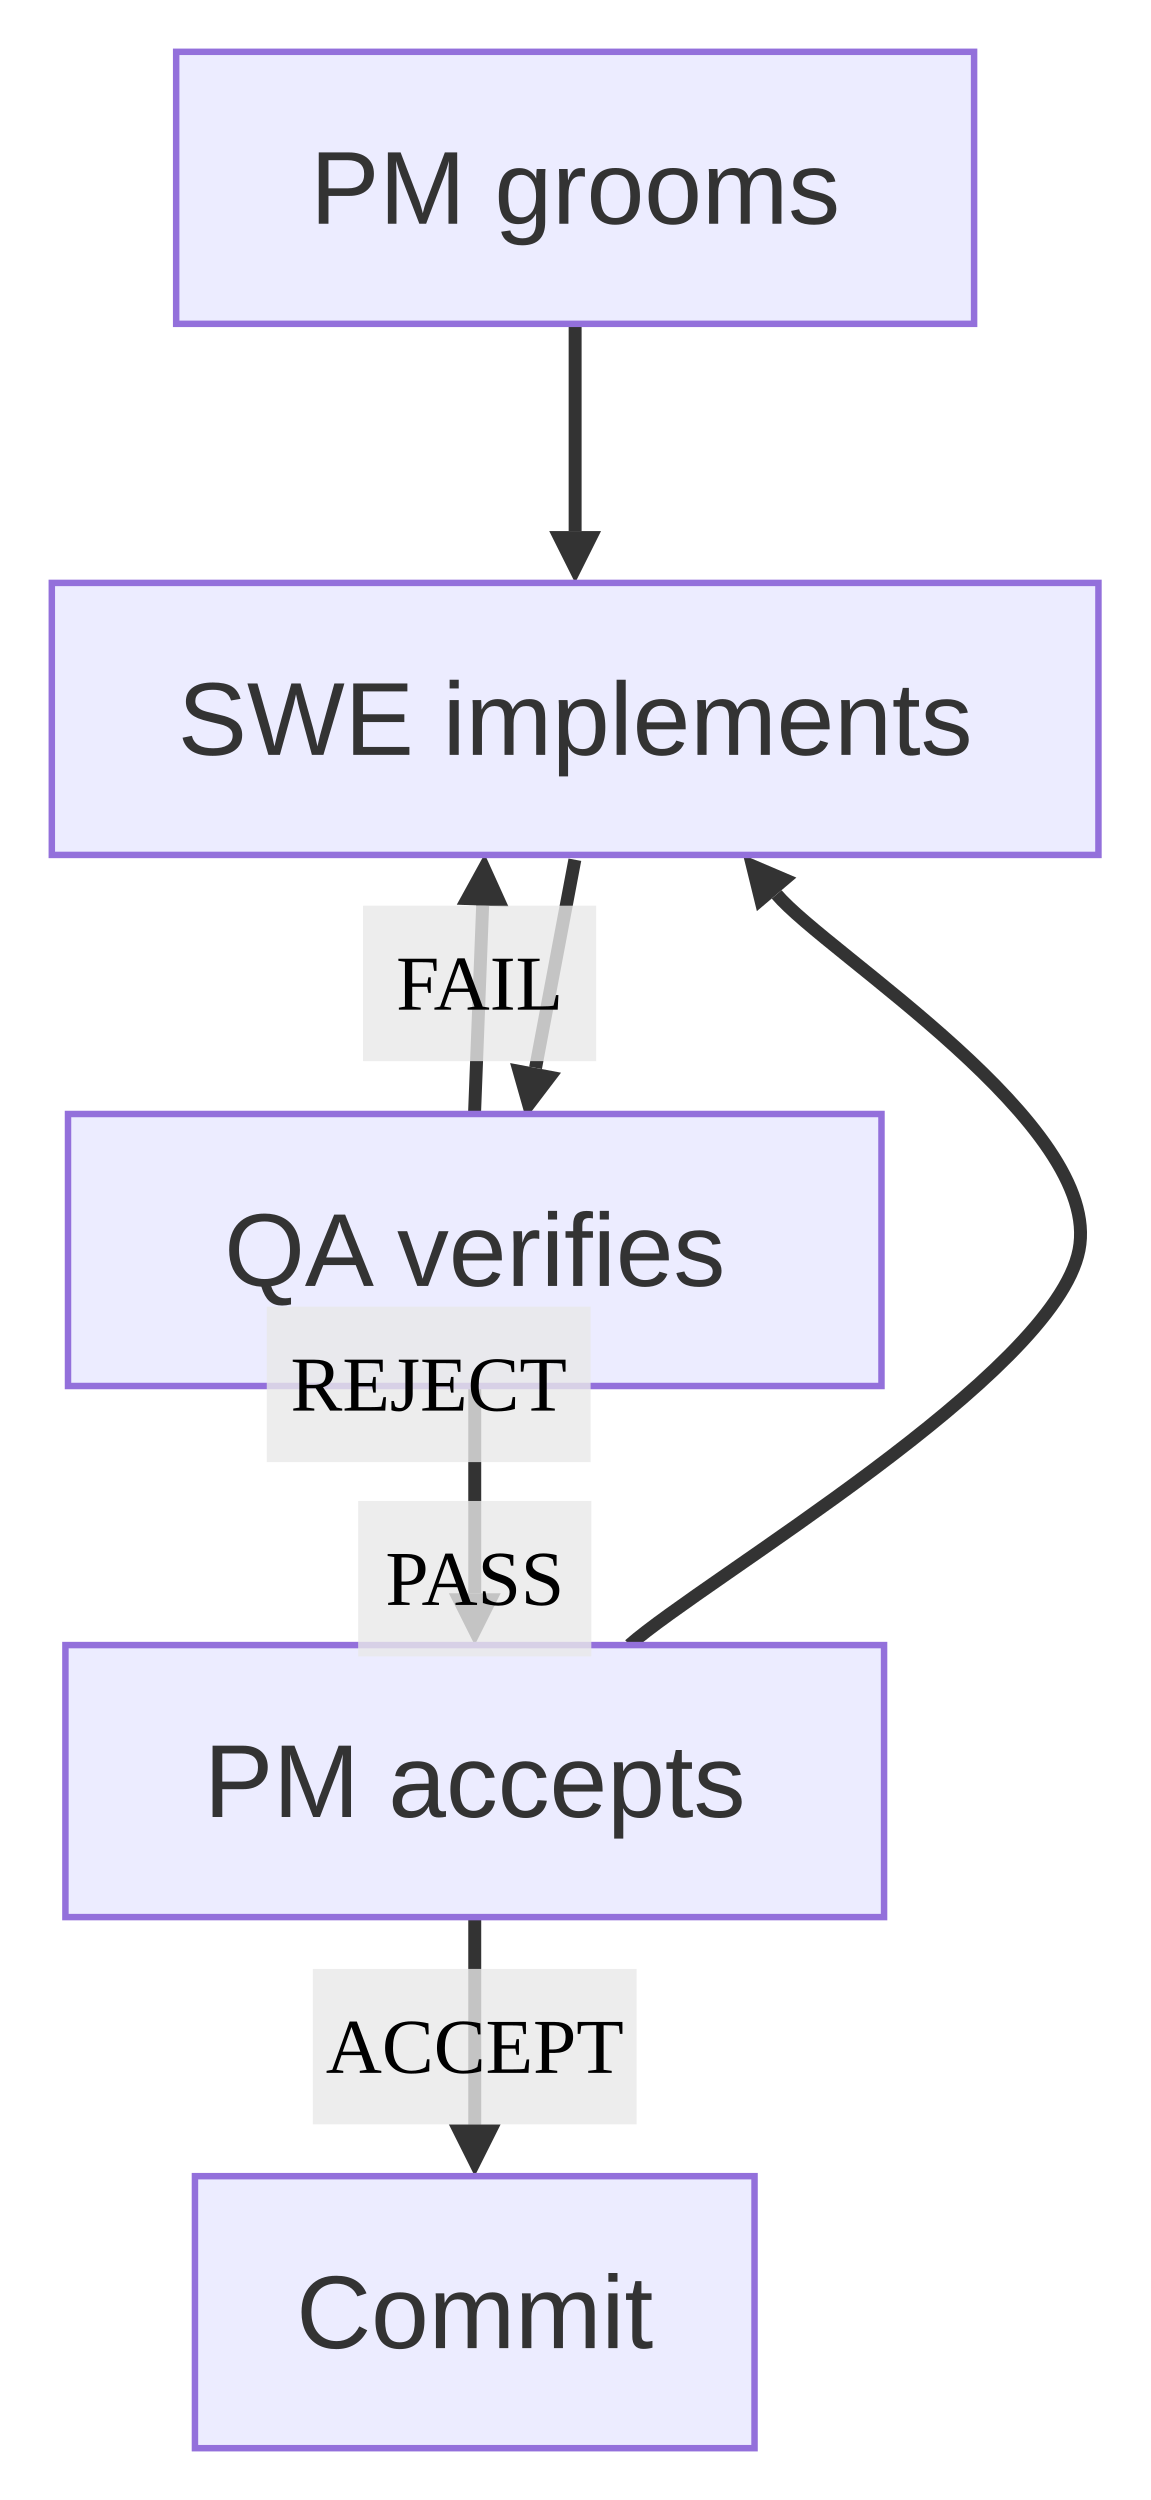
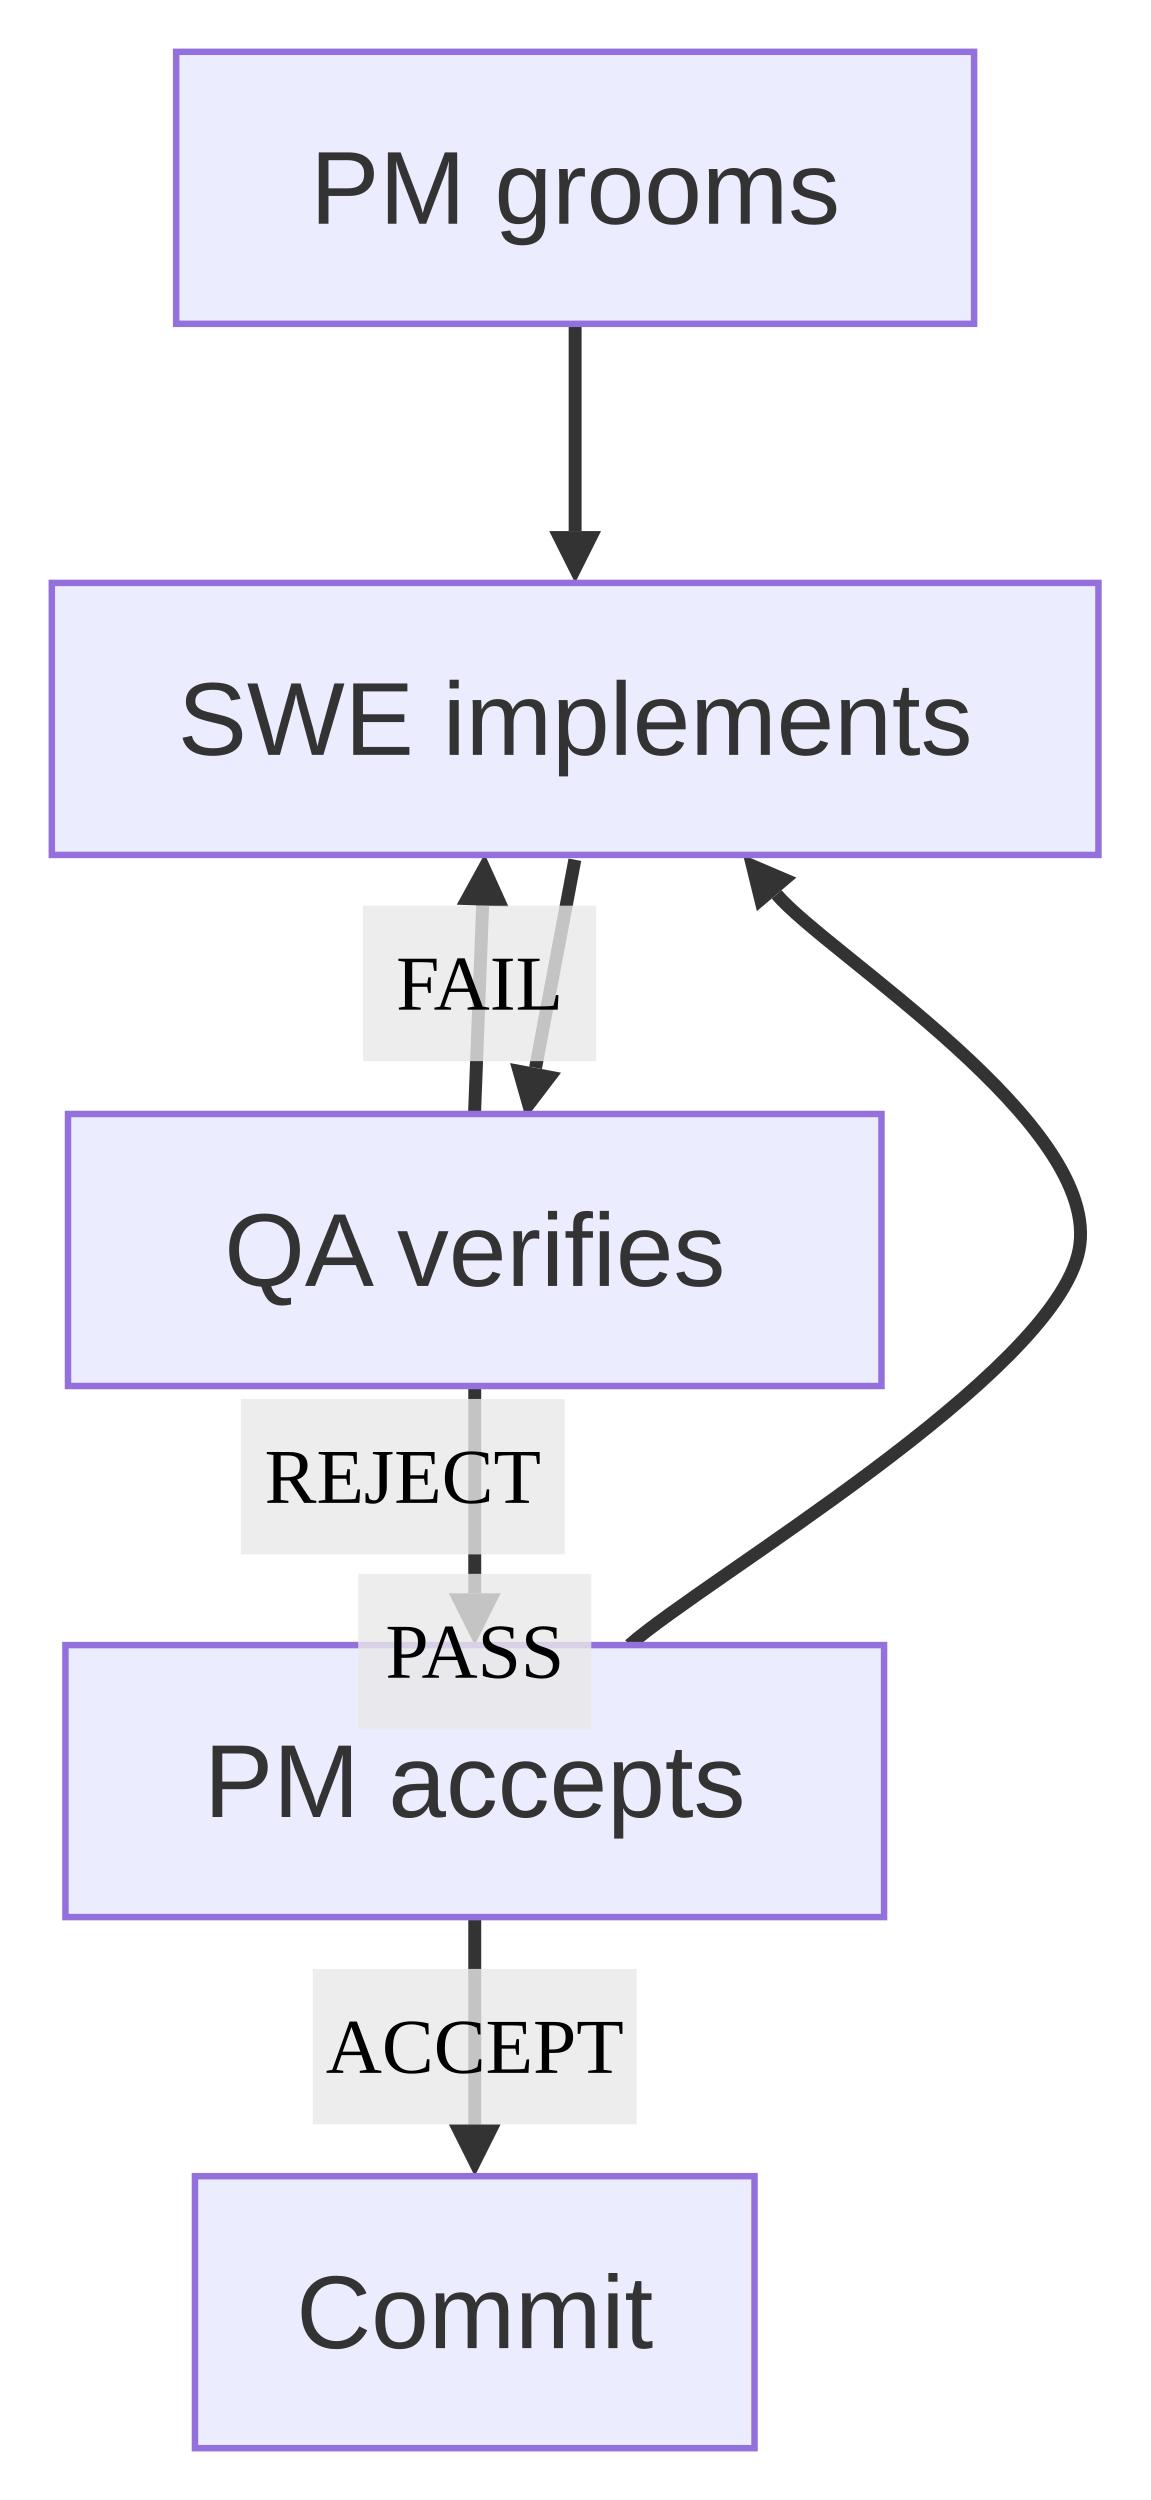
<svg xmlns="http://www.w3.org/2000/svg" viewBox="-8.0 -8.0 177.6 386" width="177.6" height="386" style="background-color: white">
  <defs>
    <marker id="arrow" viewBox="0 0 10 10" markerWidth="8" markerHeight="8" refX="0" refY="5" orient="auto" markerUnits="userSpaceOnUse">
      <path d="M 0 0 L 10 5 L 0 10 z" fill="#333333" />
    </marker>
    <marker id="circle-end" viewBox="0 0 10 10" markerWidth="8" markerHeight="8" refX="5" refY="5" orient="auto" markerUnits="userSpaceOnUse">
      <circle cx="5" cy="5" r="5" fill="#333333" />
    </marker>
    <marker id="cross-end" viewBox="0 0 11 11" markerWidth="8" markerHeight="8" refX="5.5" refY="5.5" orient="auto" markerUnits="userSpaceOnUse">
      <path d="M 1,1 l 9,9 M 10,1 l -9,9" stroke="#333333" stroke-width="2" />
    </marker>
    <marker id="arrow-reverse" viewBox="0 0 10 10" markerWidth="8" markerHeight="8" refX="0" refY="5" orient="auto-start-reverse" markerUnits="userSpaceOnUse">
      <path d="M 0 0 L 10 5 L 0 10 z" fill="#333333" />
    </marker>
  </defs>
  <style>.node rect, .node polygon, .node circle, .node &gt; path, .node line { fill: #ECECFF; stroke: #9370DB; stroke-width: 1; }
.node text { fill: #333333; font-family: "trebuchet ms", verdana, arial, sans-serif, "Apple Color Emoji", "Segoe UI Emoji", "Noto Color Emoji", "Twemoji Mozilla"; font-size: 16px; }
.edge path { fill: none; stroke: #333333; }
.edge text { fill: #333333; font-family: "trebuchet ms", verdana, arial, sans-serif, "Apple Color Emoji", "Segoe UI Emoji", "Noto Color Emoji", "Twemoji Mozilla"; font-size: 12px; }
.subgraph rect { fill: #ffffde; stroke: #aaaa33; stroke-width: 1; opacity: 0.5; }
.subgraph text { fill: #333333; font-family: "trebuchet ms", verdana, arial, sans-serif, "Apple Color Emoji", "Segoe UI Emoji", "Noto Color Emoji", "Twemoji Mozilla"; font-size: 12px; font-weight: bold; }
</style>
  <g class="edge" data-edge-source="A" data-edge-target="B">
    <path d="M80.8,42.0 L80.8,74.0" stroke-width="2" marker-end="url(#arrow)" />
  </g>
  <g class="edge" data-edge-source="B" data-edge-target="C">
    <path d="M80.76,124.74 L74.69,156.88" stroke-width="2" marker-end="url(#arrow)" />
  </g>
  <g class="edge" data-edge-source="C" data-edge-target="D">
    <path d="M65.3,206.0 L65.3,238.0" stroke-width="2" marker-end="url(#arrow)" />
  </g>
  <g class="edge" data-edge-source="C" data-edge-target="B">
    <path d="M65.27,163.84 L66.52,131.84" stroke-width="2" marker-end="url(#arrow)" />
  </g>
  <g class="edge" data-edge-source="D" data-edge-target="E">
    <path d="M65.3,288.0 L65.3,320.0" stroke-width="2" marker-end="url(#arrow)" />
  </g>
  <g class="edge" data-edge-source="D" data-edge-target="B">
    <path d="M89.19,246.0 C100.76,235.83 154.81,204.32 158.6,185.0 C162.39,165.68 119.69,139.25 111.91,130.09" stroke-width="2" marker-end="url(#arrow)" />
  </g>
  <g class="node" data-node-id="A">
    <rect x="19.2" y="0.0" width="123.2" height="42.0" />
    <text text-anchor="middle" dominant-baseline="central" font-family="&quot;trebuchet ms&quot;, verdana, arial, sans-serif, &quot;Apple Color Emoji&quot;, &quot;Segoe UI Emoji&quot;, &quot;Noto Color Emoji&quot;, &quot;Twemoji Mozilla&quot;" x="80.8" y="21">PM grooms</text>
  </g>
  <g class="node" data-node-id="B">
    <rect x="0.0" y="82.0" width="161.6" height="42.0" />
    <text text-anchor="middle" dominant-baseline="central" font-family="&quot;trebuchet ms&quot;, verdana, arial, sans-serif, &quot;Apple Color Emoji&quot;, &quot;Segoe UI Emoji&quot;, &quot;Noto Color Emoji&quot;, &quot;Twemoji Mozilla&quot;" x="80.8" y="103">SWE implements</text>
  </g>
  <g class="node" data-node-id="C">
    <rect x="2.5" y="164.0" width="125.6" height="42.0" />
    <text text-anchor="middle" dominant-baseline="central" font-family="&quot;trebuchet ms&quot;, verdana, arial, sans-serif, &quot;Apple Color Emoji&quot;, &quot;Segoe UI Emoji&quot;, &quot;Noto Color Emoji&quot;, &quot;Twemoji Mozilla&quot;" x="65.3" y="185">QA verifies</text>
  </g>
  <g class="node" data-node-id="D">
    <rect x="2.1" y="246.0" width="126.4" height="42.0" />
    <text text-anchor="middle" dominant-baseline="central" font-family="&quot;trebuchet ms&quot;, verdana, arial, sans-serif, &quot;Apple Color Emoji&quot;, &quot;Segoe UI Emoji&quot;, &quot;Noto Color Emoji&quot;, &quot;Twemoji Mozilla&quot;" x="65.3" y="267">PM accepts</text>
  </g>
  <g class="node" data-node-id="E">
    <rect x="22.1" y="328.0" width="86.4" height="42.0" />
    <text text-anchor="middle" dominant-baseline="central" font-family="&quot;trebuchet ms&quot;, verdana, arial, sans-serif, &quot;Apple Color Emoji&quot;, &quot;Segoe UI Emoji&quot;, &quot;Noto Color Emoji&quot;, &quot;Twemoji Mozilla&quot;" x="65.3" y="349">Commit</text>
  </g>
  <g class="edge-label" data-edge-source="C" data-edge-target="D">
-     <rect x="47.3" y="223.75" width="36.0" height="24.0" fill="rgba(232,232,232,0.8)" stroke="none" />
-     <text text-anchor="middle" dominant-baseline="central" x="65.3" y="235.75">PASS</text>
+     <rect x="47.3" y="235.0" width="36.0" height="24.0" fill="rgba(232,232,232,0.8)" stroke="none" />
+     <text text-anchor="middle" dominant-baseline="central" x="65.3" y="247.0">PASS</text>
  </g>
  <g class="edge-label" data-edge-source="C" data-edge-target="B">
    <rect x="48.05" y="131.84" width="36.0" height="24.0" fill="rgba(232,232,232,0.8)" stroke="none" />
    <text text-anchor="middle" dominant-baseline="central" x="66.05" y="143.84">FAIL</text>
  </g>
  <g class="edge-label" data-edge-source="D" data-edge-target="E">
    <rect x="40.3" y="296.0" width="50.0" height="24.0" fill="rgba(232,232,232,0.8)" stroke="none" />
    <text text-anchor="middle" dominant-baseline="central" x="65.3" y="308.0">ACCEPT</text>
  </g>
  <g class="edge-label" data-edge-source="D" data-edge-target="B">
-     <rect x="33.19" y="193.75" width="50.0" height="24.0" fill="rgba(232,232,232,0.8)" stroke="none" />
-     <text text-anchor="middle" dominant-baseline="central" x="58.19" y="205.75">REJECT</text>
+     <rect x="29.19" y="208.0" width="50.0" height="24.0" fill="rgba(232,232,232,0.8)" stroke="none" />
+     <text text-anchor="middle" dominant-baseline="central" x="54.19" y="220.0">REJECT</text>
  </g>
</svg>
